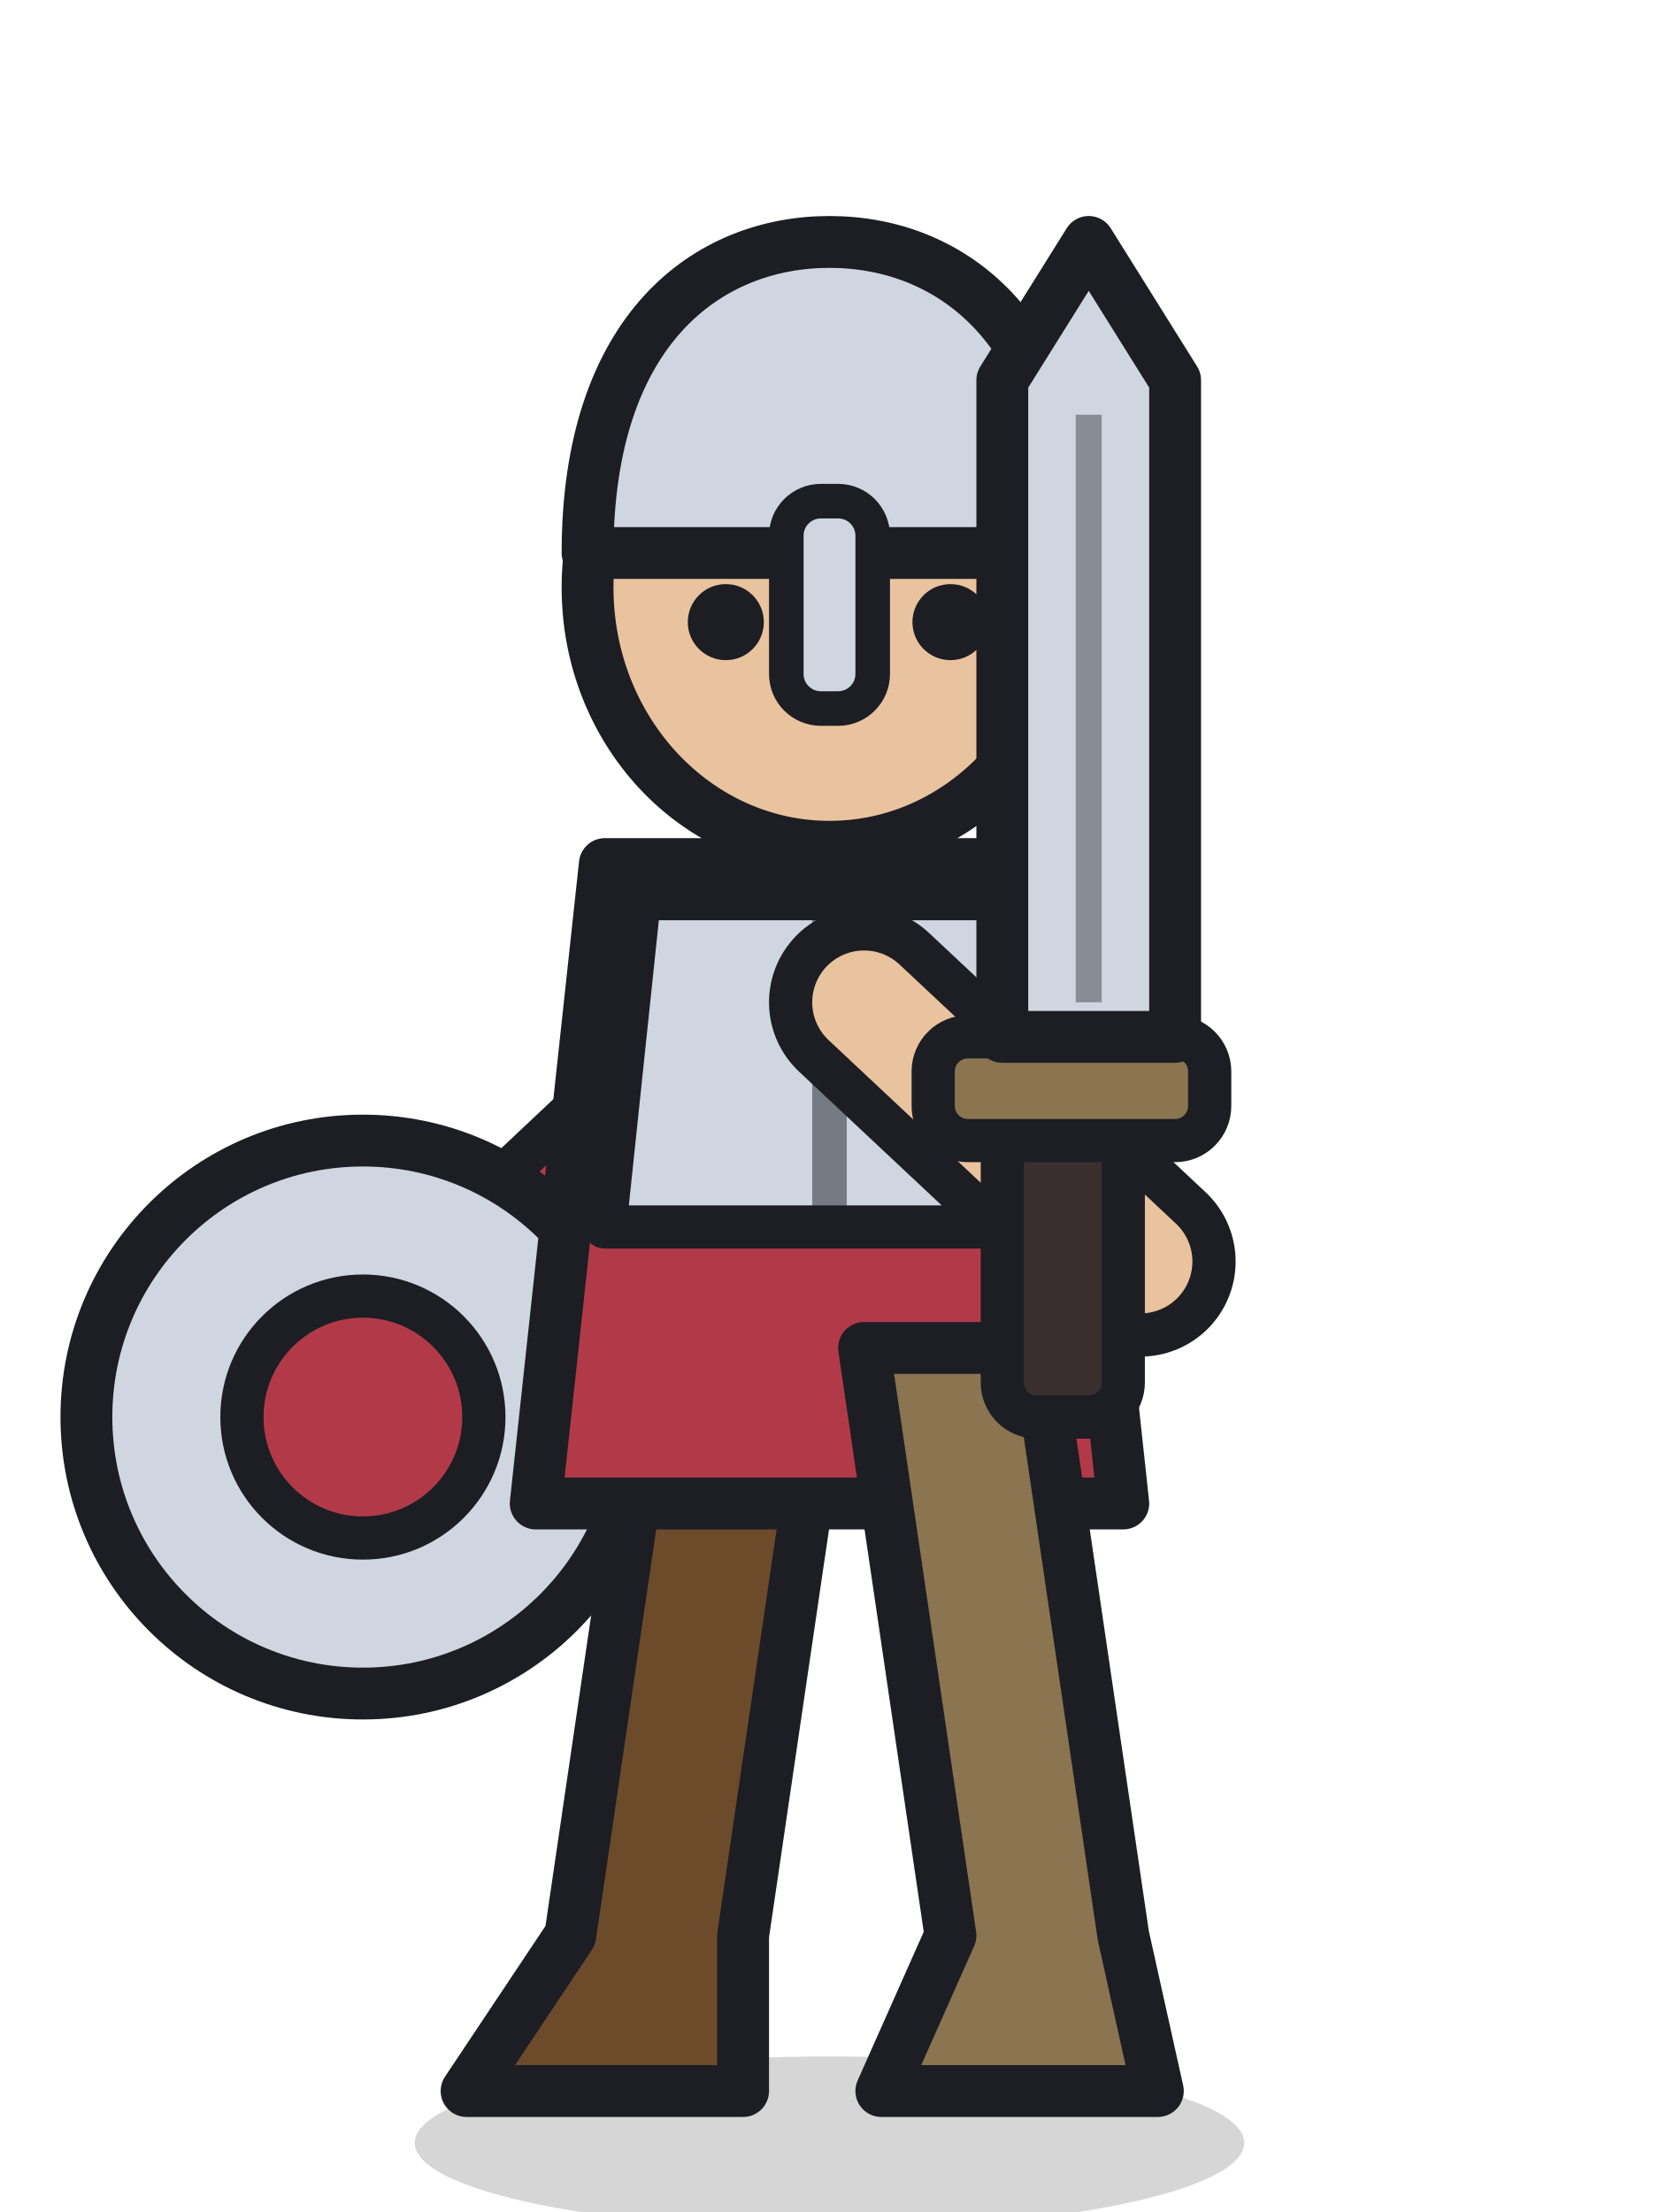
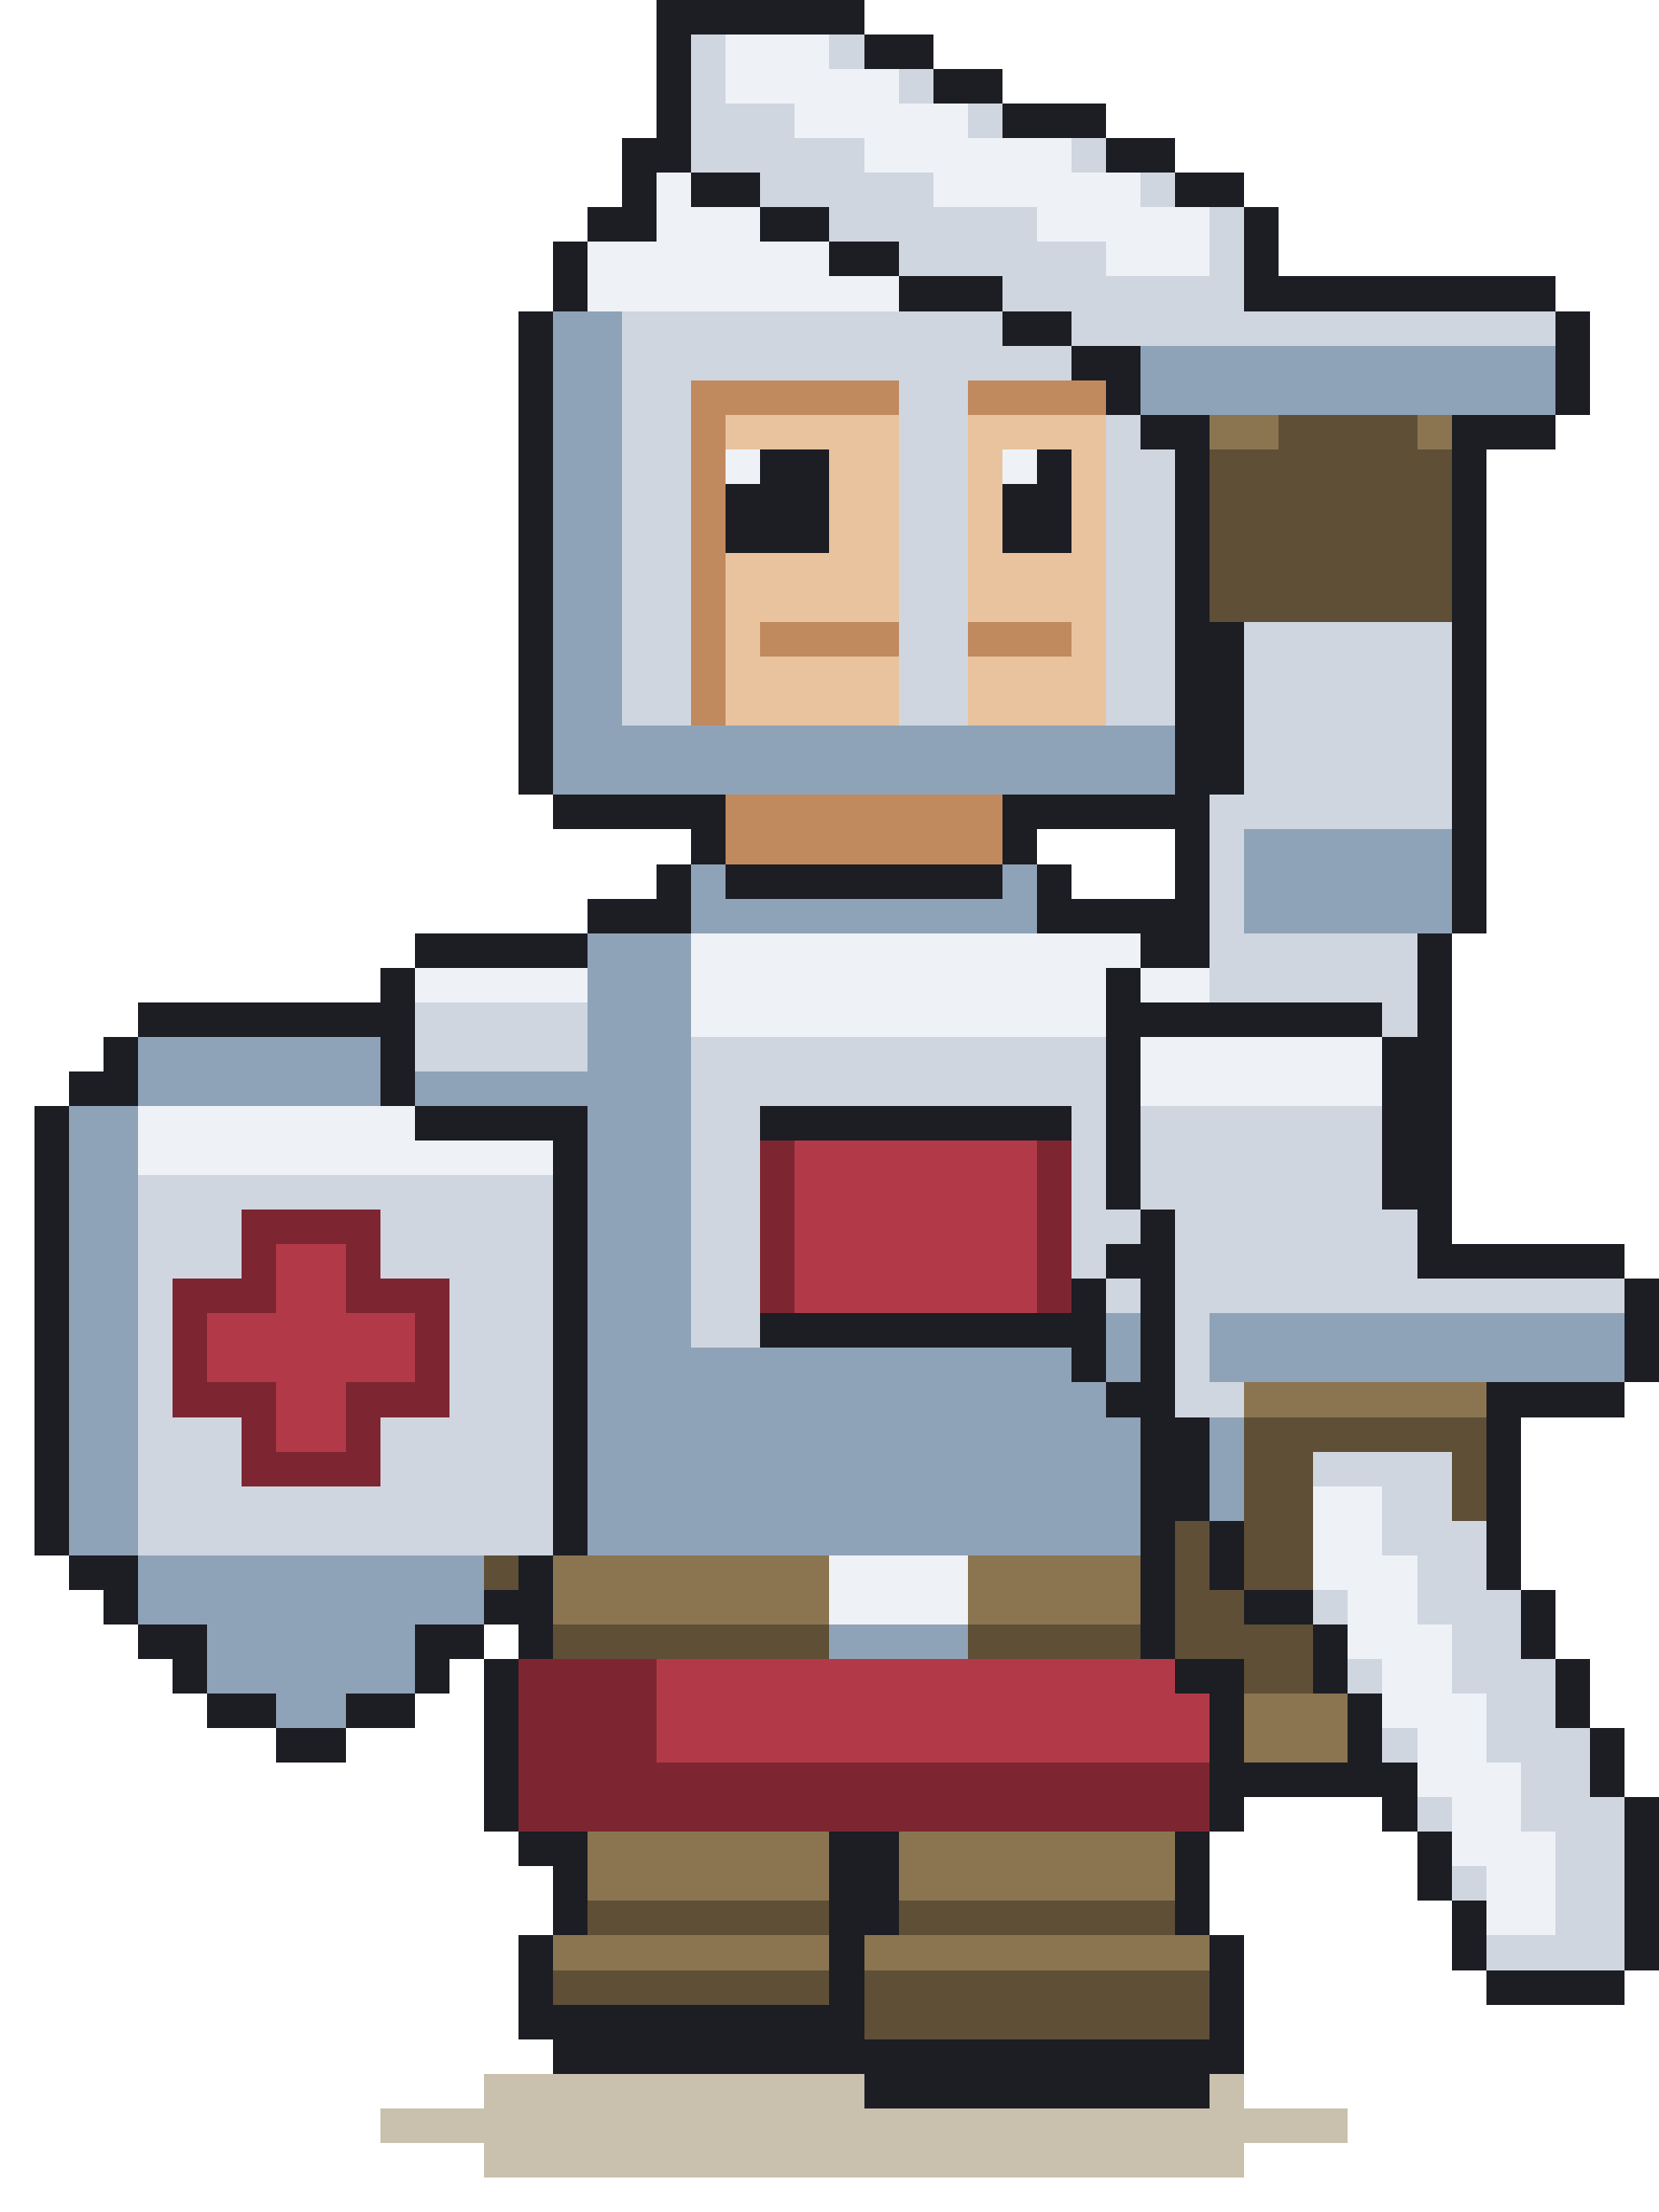
- <svg xmlns="http://www.w3.org/2000/svg" viewBox="0 0 96 128" width="96" height="128">
-   <ellipse class="p-shadow" cx="48" cy="124" rx="24" ry="5" fill="#1d1d24" opacity="0.18" />
-   <g class="p-leg-back">
-     <path d="M38 78 L33 112 L27 121 L43 121 L43 112 L48 78 Z" fill="#6b4b2a" stroke="#1d1d24" stroke-width="3" stroke-linejoin="round" />
+ <svg xmlns="http://www.w3.org/2000/svg" viewBox="0 0 48 64" width="48" height="64" shape-rendering="crispEdges">
+   <g class="p-shadow">
+     <rect x="14" y="60" width="22" height="1" fill="#c9c0ad" />
+     <rect x="11" y="61" width="28" height="1" fill="#c9c0ad" />
+     <rect x="14" y="62" width="22" height="1" fill="#c9c0ad" />
  </g>
  <g class="p-arm-back">
-     <path d="M46 58 L29 74" stroke="#1d1d24" stroke-width="11" stroke-linecap="round" />
-     <path d="M46 58 L29 74" stroke="#b23a48" stroke-width="6" stroke-linecap="round" />
-     <g class="p-offhand">
-       <circle cx="21" cy="82" r="16" fill="#cfd6e0" stroke="#1d1d24" stroke-width="3" />
-       <circle cx="21" cy="82" r="7" fill="#b23a48" stroke="#1d1d24" stroke-width="2.5" />
+     <rect x="4" y="29" width="10" height="1" fill="#1d1d24" />
+     <rect x="3" y="30" width="1" height="1" fill="#1d1d24" />
+     <rect x="4" y="30" width="10" height="2" fill="#8fa3b8" />
+     <rect x="14" y="30" width="1" height="1" fill="#1d1d24" />
+     <rect x="2" y="31" width="2" height="1" fill="#1d1d24" />
+     <rect x="14" y="31" width="5" height="1" fill="#1d1d24" />
+     <rect x="1" y="32" width="1" height="13" fill="#1d1d24" />
+     <rect x="2" y="32" width="2" height="13" fill="#8fa3b8" />
+     <rect x="4" y="32" width="15" height="2" fill="#eef2f7" />
+     <rect x="19" y="32" width="1" height="13" fill="#1d1d24" />
+     <rect x="4" y="34" width="15" height="1" fill="#cfd6e0" />
+     <rect x="4" y="35" width="3" height="2" fill="#cfd6e0" />
+     <rect x="7" y="35" width="4" height="1" fill="#7d2632" />
+     <rect x="11" y="35" width="8" height="2" fill="#cfd6e0" />
+     <rect x="7" y="36" width="1" height="1" fill="#7d2632" />
+     <rect x="8" y="36" width="2" height="2" fill="#b23a48" />
+     <rect x="10" y="36" width="1" height="1" fill="#7d2632" />
+     <rect x="4" y="37" width="1" height="4" fill="#cfd6e0" />
+     <rect x="5" y="37" width="3" height="1" fill="#7d2632" />
+     <rect x="10" y="37" width="3" height="1" fill="#7d2632" />
+     <rect x="13" y="37" width="6" height="4" fill="#cfd6e0" />
+     <rect x="5" y="38" width="1" height="2" fill="#7d2632" />
+     <rect x="6" y="38" width="6" height="2" fill="#b23a48" />
+     <rect x="12" y="38" width="1" height="2" fill="#7d2632" />
+     <rect x="5" y="40" width="3" height="1" fill="#7d2632" />
+     <rect x="8" y="40" width="2" height="2" fill="#b23a48" />
+     <rect x="10" y="40" width="3" height="1" fill="#7d2632" />
+     <rect x="4" y="41" width="3" height="2" fill="#cfd6e0" />
+     <rect x="7" y="41" width="1" height="1" fill="#7d2632" />
+     <rect x="10" y="41" width="1" height="1" fill="#7d2632" />
+     <rect x="11" y="41" width="8" height="2" fill="#cfd6e0" />
+     <rect x="7" y="42" width="4" height="1" fill="#7d2632" />
+     <rect x="4" y="43" width="15" height="2" fill="#cfd6e0" />
+     <rect x="2" y="45" width="2" height="1" fill="#1d1d24" />
+     <rect x="4" y="45" width="10" height="2" fill="#8fa3b8" />
+     <rect x="14" y="45" width="4" height="1" fill="#5e4f36" />
+     <rect x="18" y="45" width="1" height="1" fill="#1d1d24" />
+     <rect x="3" y="46" width="1" height="1" fill="#1d1d24" />
+     <rect x="14" y="46" width="4" height="1" fill="#1d1d24" />
+     <rect x="4" y="47" width="2" height="1" fill="#1d1d24" />
+     <rect x="6" y="47" width="6" height="2" fill="#8fa3b8" />
+     <rect x="12" y="47" width="2" height="1" fill="#1d1d24" />
+     <rect x="5" y="48" width="1" height="1" fill="#1d1d24" />
+     <rect x="12" y="48" width="1" height="1" fill="#1d1d24" />
+     <rect x="6" y="49" width="2" height="1" fill="#1d1d24" />
+     <rect x="8" y="49" width="2" height="1" fill="#8fa3b8" />
+     <rect x="10" y="49" width="2" height="1" fill="#1d1d24" />
+     <rect x="8" y="50" width="2" height="1" fill="#1d1d24" />
+   </g>
+   <g class="p-torso">
+     <rect x="20" y="24" width="10" height="1" fill="#1d1d24" />
+     <rect x="19" y="25" width="1" height="1" fill="#1d1d24" />
+     <rect x="20" y="25" width="10" height="2" fill="#8fa3b8" />
+     <rect x="30" y="25" width="1" height="1" fill="#1d1d24" />
+     <rect x="17" y="26" width="3" height="1" fill="#1d1d24" />
+     <rect x="30" y="26" width="9" height="1" fill="#1d1d24" />
+     <rect x="12" y="27" width="5" height="1" fill="#1d1d24" />
+     <rect x="17" y="27" width="3" height="4" fill="#8fa3b8" />
+     <rect x="20" y="27" width="19" height="2" fill="#eef2f7" />
+     <rect x="39" y="27" width="1" height="7" fill="#1d1d24" />
+     <rect x="11" y="28" width="1" height="4" fill="#1d1d24" />
+     <rect x="12" y="28" width="5" height="1" fill="#eef2f7" />
+     <rect x="12" y="29" width="5" height="2" fill="#cfd6e0" />
+     <rect x="20" y="29" width="13" height="1" fill="#eef2f7" />
+     <rect x="33" y="29" width="6" height="1" fill="#cfd6e0" />
+     <rect x="20" y="30" width="19" height="2" fill="#cfd6e0" />
+     <rect x="12" y="31" width="8" height="1" fill="#8fa3b8" />
+     <rect x="12" y="32" width="5" height="1" fill="#1d1d24" />
+     <rect x="17" y="32" width="3" height="7" fill="#8fa3b8" />
+     <rect x="20" y="32" width="2" height="7" fill="#cfd6e0" />
+     <rect x="22" y="32" width="9" height="1" fill="#1d1d24" />
+     <rect x="31" y="32" width="2" height="7" fill="#cfd6e0" />
+     <rect x="33" y="32" width="6" height="2" fill="#8fa3b8" />
+     <rect x="16" y="33" width="1" height="12" fill="#1d1d24" />
+     <rect x="22" y="33" width="1" height="5" fill="#7d2632" />
+     <rect x="23" y="33" width="7" height="5" fill="#b23a48" />
+     <rect x="30" y="33" width="1" height="5" fill="#7d2632" />
+     <rect x="33" y="34" width="6" height="1" fill="#1d1d24" />
+     <rect x="33" y="35" width="1" height="10" fill="#1d1d24" />
+     <rect x="22" y="38" width="9" height="1" fill="#1d1d24" />
+     <rect x="17" y="39" width="16" height="6" fill="#8fa3b8" />
+     <rect x="15" y="45" width="1" height="3" fill="#1d1d24" />
+     <rect x="16" y="45" width="8" height="2" fill="#8a7550" />
+     <rect x="24" y="45" width="4" height="2" fill="#eef2f7" />
+     <rect x="28" y="45" width="6" height="2" fill="#8a7550" />
+     <rect x="34" y="45" width="1" height="3" fill="#1d1d24" />
+     <rect x="16" y="47" width="8" height="1" fill="#5e4f36" />
+     <rect x="24" y="47" width="4" height="1" fill="#8fa3b8" />
+     <rect x="28" y="47" width="6" height="1" fill="#5e4f36" />
+     <rect x="14" y="48" width="1" height="5" fill="#1d1d24" />
+     <rect x="15" y="48" width="4" height="3" fill="#7d2632" />
+     <rect x="19" y="48" width="16" height="3" fill="#b23a48" />
+     <rect x="35" y="48" width="1" height="5" fill="#1d1d24" />
+     <rect x="15" y="51" width="20" height="2" fill="#7d2632" />
+     <rect x="15" y="53" width="2" height="1" fill="#1d1d24" />
+     <rect x="17" y="53" width="7" height="2" fill="#8a7550" />
+     <rect x="24" y="53" width="2" height="3" fill="#1d1d24" />
+     <rect x="26" y="53" width="8" height="2" fill="#8a7550" />
+     <rect x="34" y="53" width="1" height="3" fill="#1d1d24" />
+     <rect x="16" y="54" width="1" height="2" fill="#1d1d24" />
+     <rect x="17" y="55" width="7" height="1" fill="#5e4f36" />
+     <rect x="26" y="55" width="8" height="1" fill="#5e4f36" />
+     <rect x="15" y="56" width="1" height="2" fill="#1d1d24" />
+     <rect x="16" y="56" width="8" height="1" fill="#8a7550" />
+     <rect x="24" y="56" width="1" height="2" fill="#1d1d24" />
+     <rect x="25" y="56" width="10" height="1" fill="#8a7550" />
+     <rect x="35" y="56" width="1" height="3" fill="#1d1d24" />
+     <rect x="16" y="57" width="8" height="1" fill="#5e4f36" />
+     <rect x="25" y="57" width="10" height="2" fill="#5e4f36" />
+     <rect x="15" y="58" width="10" height="1" fill="#1d1d24" />
+     <rect x="16" y="59" width="20" height="1" fill="#1d1d24" />
+     <rect x="25" y="60" width="10" height="1" fill="#1d1d24" />
+     <g class="p-head">
+       <rect x="19" y="0" width="1" height="4" fill="#1d1d24" />
+       <rect x="20" y="0" width="4" height="1" fill="#7d2632" />
+       <rect x="24" y="0" width="1" height="4" fill="#1d1d24" />
+       <rect x="20" y="1" width="4" height="3" fill="#b23a48" />
+       <rect x="18" y="4" width="1" height="2" fill="#1d1d24" />
+       <rect x="19" y="4" width="6" height="1" fill="#7d2632" />
+       <rect x="25" y="4" width="6" height="1" fill="#1d1d24" />
+       <rect x="19" y="5" width="12" height="2" fill="#eef2f7" />
+       <rect x="31" y="5" width="1" height="1" fill="#1d1d24" />
+       <rect x="17" y="6" width="2" height="1" fill="#1d1d24" />
+       <rect x="31" y="6" width="2" height="1" fill="#1d1d24" />
+       <rect x="16" y="7" width="1" height="2" fill="#1d1d24" />
+       <rect x="17" y="7" width="16" height="2" fill="#eef2f7" />
+       <rect x="33" y="7" width="1" height="2" fill="#1d1d24" />
+       <rect x="15" y="9" width="1" height="14" fill="#1d1d24" />
+       <rect x="16" y="9" width="2" height="12" fill="#8fa3b8" />
+       <rect x="18" y="9" width="16" height="2" fill="#cfd6e0" />
+       <rect x="34" y="9" width="1" height="14" fill="#1d1d24" />
+       <rect x="18" y="11" width="2" height="10" fill="#cfd6e0" />
+       <rect x="20" y="11" width="6" height="1" fill="#c08a5e" />
+       <rect x="26" y="11" width="2" height="10" fill="#cfd6e0" />
+       <rect x="28" y="11" width="4" height="1" fill="#c08a5e" />
+       <rect x="32" y="11" width="2" height="10" fill="#cfd6e0" />
+       <rect x="20" y="12" width="1" height="9" fill="#c08a5e" />
+       <rect x="21" y="12" width="5" height="1" fill="#e8c39e" />
+       <rect x="28" y="12" width="4" height="1" fill="#e8c39e" />
+       <rect x="21" y="13" width="1" height="1" fill="#eef2f7" />
+       <rect x="22" y="13" width="2" height="1" fill="#1d1d24" />
+       <rect x="24" y="13" width="2" height="3" fill="#e8c39e" />
+       <rect x="28" y="13" width="1" height="3" fill="#e8c39e" />
+       <rect x="29" y="13" width="1" height="1" fill="#eef2f7" />
+       <rect x="30" y="13" width="1" height="1" fill="#1d1d24" />
+       <rect x="31" y="13" width="1" height="3" fill="#e8c39e" />
+       <rect x="21" y="14" width="3" height="2" fill="#1d1d24" />
+       <rect x="29" y="14" width="2" height="2" fill="#1d1d24" />
+       <rect x="21" y="16" width="5" height="2" fill="#e8c39e" />
+       <rect x="28" y="16" width="4" height="2" fill="#e8c39e" />
+       <rect x="21" y="18" width="1" height="1" fill="#e8c39e" />
+       <rect x="22" y="18" width="4" height="1" fill="#c08a5e" />
+       <rect x="28" y="18" width="3" height="1" fill="#c08a5e" />
+       <rect x="31" y="18" width="1" height="1" fill="#e8c39e" />
+       <rect x="21" y="19" width="5" height="2" fill="#e8c39e" />
+       <rect x="28" y="19" width="4" height="2" fill="#e8c39e" />
+       <rect x="16" y="21" width="18" height="2" fill="#8fa3b8" />
+       <rect x="16" y="23" width="5" height="1" fill="#1d1d24" />
+       <rect x="21" y="23" width="8" height="2" fill="#c08a5e" />
+       <rect x="29" y="23" width="5" height="1" fill="#1d1d24" />
+       <rect x="20" y="24" width="1" height="1" fill="#1d1d24" />
+       <rect x="29" y="24" width="1" height="1" fill="#1d1d24" />
+       <rect x="21" y="25" width="8" height="1" fill="#1d1d24" />
    </g>
  </g>
-   <g class="p-torso">
-     <path d="M35 50 L61 50 L65 87 L31 87 Z" fill="#b23a48" stroke="#1d1d24" stroke-width="3" stroke-linejoin="round" />
-     <path d="M37 52 L59 52 L61 71 L35 71 Z" fill="#cfd6e0" stroke="#1d1d24" stroke-width="2.5" stroke-linejoin="round" />
-     <path d="M48 52 L48 71" stroke="#1d1d24" stroke-width="2" opacity="0.5" />
-     <g class="p-head">
-       <ellipse cx="48" cy="34" rx="14" ry="15" fill="#e8c39e" stroke="#1d1d24" stroke-width="3" />
-       <path d="M34 32 C34 19 41 14 48 14 C55 14 62 19 62 32 Z" fill="#cfd6e0" stroke="#1d1d24" stroke-width="3" stroke-linejoin="round" />
-       <rect x="45.5" y="29" width="5" height="12" rx="2" fill="#cfd6e0" stroke="#1d1d24" stroke-width="2" />
-       <circle cx="42" cy="36" r="2.2" fill="#1d1d24" />
-       <circle cx="55" cy="36" r="2.2" fill="#1d1d24" />
+   <g class="p-arm-front">
+     <g class="f f0">
+       <rect x="38" y="10" width="1" height="1" fill="#1d1d24" />
+       <rect x="37" y="11" width="1" height="4" fill="#1d1d24" />
+       <rect x="38" y="11" width="1" height="1" fill="#cfd6e0" />
+       <rect x="39" y="11" width="1" height="1" fill="#1d1d24" />
+       <rect x="38" y="12" width="2" height="25" fill="#cfd6e0" />
+       <rect x="40" y="12" width="1" height="3" fill="#1d1d24" />
+       <rect x="36" y="15" width="1" height="13" fill="#1d1d24" />
+       <rect x="37" y="15" width="1" height="14" fill="#eef2f7" />
+       <rect x="40" y="15" width="1" height="22" fill="#8fa3b8" />
+       <rect x="41" y="15" width="1" height="21" fill="#1d1d24" />
+       <rect x="33" y="28" width="4" height="1" fill="#1d1d24" />
+       <rect x="32" y="29" width="1" height="5" fill="#1d1d24" />
+       <rect x="33" y="29" width="5" height="2" fill="#eef2f7" />
+       <rect x="33" y="31" width="4" height="3" fill="#cfd6e0" />
+       <rect x="37" y="31" width="1" height="6" fill="#eef2f7" />
+       <rect x="33" y="34" width="1" height="2" fill="#1d1d24" />
+       <rect x="34" y="34" width="3" height="3" fill="#cfd6e0" />
+       <rect x="32" y="36" width="2" height="1" fill="#1d1d24" />
+       <rect x="41" y="36" width="3" height="1" fill="#1d1d24" />
+       <rect x="31" y="37" width="1" height="3" fill="#1d1d24" />
+       <rect x="32" y="37" width="12" height="1" fill="#cfd6e0" />
+       <rect x="44" y="37" width="1" height="3" fill="#1d1d24" />
+       <rect x="32" y="38" width="12" height="2" fill="#8fa3b8" />
+       <rect x="32" y="40" width="2" height="1" fill="#1d1d24" />
+       <rect x="34" y="40" width="7" height="1" fill="#8fa3b8" />
+       <rect x="41" y="40" width="3" height="1" fill="#1d1d24" />
+       <rect x="33" y="41" width="1" height="7" fill="#1d1d24" />
+       <rect x="34" y="41" width="2" height="1" fill="#8fa3b8" />
+       <rect x="36" y="41" width="4" height="2" fill="#5e4f36" />
+       <rect x="40" y="41" width="1" height="1" fill="#8fa3b8" />
+       <rect x="41" y="41" width="1" height="7" fill="#1d1d24" />
+       <rect x="34" y="42" width="2" height="1" fill="#8a7550" />
+       <rect x="40" y="42" width="1" height="1" fill="#8a7550" />
+       <rect x="34" y="43" width="7" height="5" fill="#5e4f36" />
+       <rect x="34" y="48" width="2" height="1" fill="#1d1d24" />
+       <rect x="36" y="48" width="4" height="1" fill="#5e4f36" />
+       <rect x="40" y="48" width="1" height="3" fill="#1d1d24" />
+       <rect x="35" y="49" width="1" height="2" fill="#1d1d24" />
+       <rect x="36" y="49" width="4" height="2" fill="#8a7550" />
+       <rect x="36" y="51" width="4" height="1" fill="#1d1d24" />
    </g>
-   </g>
-   <g class="p-leg-front">
-     <path d="M50 78 L55 112 L51 121 L67 121 L65 112 L60 78 Z" fill="#8a7550" stroke="#1d1d24" stroke-width="3" stroke-linejoin="round" />
-   </g>
-   <g class="p-arm-front">
-     <path d="M50 58 L66 73" stroke="#1d1d24" stroke-width="11" stroke-linecap="round" />
-     <path d="M50 58 L66 73" stroke="#e8c39e" stroke-width="6" stroke-linecap="round" />
-     <g class="p-weapon">
-       <rect x="58" y="64" width="7" height="18" rx="2" fill="#3a2f2f" stroke="#1d1d24" stroke-width="2.5" />
-       <rect x="54" y="60" width="16" height="6" rx="2" fill="#8a7550" stroke="#1d1d24" stroke-width="2.5" />
-       <polygon points="58,60 68,60 68,22 63,14 58,22" fill="#cfd6e0" stroke="#1d1d24" stroke-width="3" stroke-linejoin="round" />
-       <path d="M63 24 L63 58" stroke="#1d1d24" stroke-width="1.5" opacity="0.4" />
+     <g class="f f1">
+       <rect x="20" y="0" width="5" height="1" fill="#1d1d24" />
+       <rect x="19" y="1" width="1" height="4" fill="#1d1d24" />
+       <rect x="20" y="1" width="1" height="2" fill="#cfd6e0" />
+       <rect x="21" y="1" width="3" height="1" fill="#eef2f7" />
+       <rect x="24" y="1" width="1" height="1" fill="#cfd6e0" />
+       <rect x="25" y="1" width="2" height="1" fill="#1d1d24" />
+       <rect x="21" y="2" width="5" height="1" fill="#eef2f7" />
+       <rect x="26" y="2" width="1" height="1" fill="#cfd6e0" />
+       <rect x="27" y="2" width="2" height="1" fill="#1d1d24" />
+       <rect x="20" y="3" width="3" height="1" fill="#cfd6e0" />
+       <rect x="23" y="3" width="5" height="1" fill="#eef2f7" />
+       <rect x="28" y="3" width="1" height="1" fill="#cfd6e0" />
+       <rect x="29" y="3" width="3" height="1" fill="#1d1d24" />
+       <rect x="20" y="4" width="5" height="1" fill="#cfd6e0" />
+       <rect x="25" y="4" width="6" height="1" fill="#eef2f7" />
+       <rect x="31" y="4" width="1" height="1" fill="#cfd6e0" />
+       <rect x="32" y="4" width="2" height="1" fill="#1d1d24" />
+       <rect x="20" y="5" width="2" height="1" fill="#1d1d24" />
+       <rect x="22" y="5" width="5" height="1" fill="#cfd6e0" />
+       <rect x="27" y="5" width="6" height="1" fill="#eef2f7" />
+       <rect x="33" y="5" width="1" height="1" fill="#cfd6e0" />
+       <rect x="34" y="5" width="2" height="1" fill="#1d1d24" />
+       <rect x="22" y="6" width="2" height="1" fill="#1d1d24" />
+       <rect x="24" y="6" width="6" height="1" fill="#cfd6e0" />
+       <rect x="30" y="6" width="5" height="1" fill="#eef2f7" />
+       <rect x="35" y="6" width="1" height="2" fill="#cfd6e0" />
+       <rect x="36" y="6" width="1" height="2" fill="#1d1d24" />
+       <rect x="24" y="7" width="2" height="1" fill="#1d1d24" />
+       <rect x="26" y="7" width="6" height="1" fill="#cfd6e0" />
+       <rect x="32" y="7" width="3" height="1" fill="#eef2f7" />
+       <rect x="26" y="8" width="3" height="1" fill="#1d1d24" />
+       <rect x="29" y="8" width="7" height="1" fill="#cfd6e0" />
+       <rect x="36" y="8" width="9" height="1" fill="#1d1d24" />
+       <rect x="29" y="9" width="2" height="1" fill="#1d1d24" />
+       <rect x="31" y="9" width="14" height="1" fill="#cfd6e0" />
+       <rect x="45" y="9" width="1" height="3" fill="#1d1d24" />
+       <rect x="31" y="10" width="2" height="1" fill="#1d1d24" />
+       <rect x="33" y="10" width="12" height="2" fill="#8fa3b8" />
+       <rect x="32" y="11" width="1" height="1" fill="#1d1d24" />
+       <rect x="33" y="12" width="2" height="1" fill="#1d1d24" />
+       <rect x="35" y="12" width="2" height="1" fill="#8a7550" />
+       <rect x="37" y="12" width="4" height="1" fill="#5e4f36" />
+       <rect x="41" y="12" width="1" height="1" fill="#8a7550" />
+       <rect x="42" y="12" width="3" height="1" fill="#1d1d24" />
+       <rect x="34" y="13" width="1" height="5" fill="#1d1d24" />
+       <rect x="35" y="13" width="7" height="5" fill="#5e4f36" />
+       <rect x="42" y="13" width="1" height="14" fill="#1d1d24" />
+       <rect x="35" y="18" width="1" height="5" fill="#1d1d24" />
+       <rect x="36" y="18" width="6" height="5" fill="#cfd6e0" />
+       <rect x="34" y="23" width="1" height="4" fill="#1d1d24" />
+       <rect x="35" y="23" width="7" height="1" fill="#cfd6e0" />
+       <rect x="35" y="24" width="1" height="3" fill="#cfd6e0" />
+       <rect x="36" y="24" width="6" height="3" fill="#8fa3b8" />
+       <rect x="33" y="27" width="2" height="1" fill="#1d1d24" />
+       <rect x="35" y="27" width="6" height="3" fill="#cfd6e0" />
+       <rect x="41" y="27" width="1" height="6" fill="#1d1d24" />
+       <rect x="32" y="28" width="1" height="5" fill="#1d1d24" />
+       <rect x="33" y="28" width="2" height="2" fill="#eef2f7" />
+       <rect x="33" y="30" width="8" height="3" fill="#cfd6e0" />
+       <rect x="33" y="33" width="8" height="1" fill="#1d1d24" />
+     </g>
+     <g class="f f2">
+       <rect x="33" y="29" width="7" height="1" fill="#1d1d24" />
+       <rect x="32" y="30" width="1" height="5" fill="#1d1d24" />
+       <rect x="33" y="30" width="7" height="2" fill="#eef2f7" />
+       <rect x="40" y="30" width="1" height="5" fill="#1d1d24" />
+       <rect x="33" y="32" width="7" height="3" fill="#cfd6e0" />
+       <rect x="33" y="35" width="1" height="6" fill="#1d1d24" />
+       <rect x="34" y="35" width="7" height="2" fill="#cfd6e0" />
+       <rect x="41" y="35" width="1" height="1" fill="#1d1d24" />
+       <rect x="41" y="36" width="6" height="1" fill="#1d1d24" />
+       <rect x="34" y="37" width="13" height="1" fill="#cfd6e0" />
+       <rect x="47" y="37" width="1" height="3" fill="#1d1d24" />
+       <rect x="34" y="38" width="1" height="2" fill="#cfd6e0" />
+       <rect x="35" y="38" width="12" height="2" fill="#8fa3b8" />
+       <rect x="34" y="40" width="2" height="1" fill="#cfd6e0" />
+       <rect x="36" y="40" width="7" height="1" fill="#8a7550" />
+       <rect x="43" y="40" width="4" height="1" fill="#1d1d24" />
+       <rect x="34" y="41" width="1" height="3" fill="#1d1d24" />
+       <rect x="35" y="41" width="1" height="3" fill="#8fa3b8" />
+       <rect x="36" y="41" width="7" height="1" fill="#5e4f36" />
+       <rect x="43" y="41" width="1" height="5" fill="#1d1d24" />
+       <rect x="36" y="42" width="2" height="4" fill="#5e4f36" />
+       <rect x="38" y="42" width="4" height="1" fill="#cfd6e0" />
+       <rect x="42" y="42" width="1" height="2" fill="#5e4f36" />
+       <rect x="38" y="43" width="2" height="2" fill="#eef2f7" />
+       <rect x="40" y="43" width="2" height="1" fill="#cfd6e0" />
+       <rect x="35" y="44" width="1" height="2" fill="#1d1d24" />
+       <rect x="40" y="44" width="3" height="1" fill="#cfd6e0" />
+       <rect x="38" y="45" width="3" height="1" fill="#eef2f7" />
+       <rect x="41" y="45" width="2" height="1" fill="#cfd6e0" />
+       <rect x="36" y="46" width="2" height="1" fill="#1d1d24" />
+       <rect x="38" y="46" width="1" height="1" fill="#cfd6e0" />
+       <rect x="39" y="46" width="2" height="1" fill="#eef2f7" />
+       <rect x="41" y="46" width="3" height="1" fill="#cfd6e0" />
+       <rect x="44" y="46" width="1" height="2" fill="#1d1d24" />
+       <rect x="38" y="47" width="1" height="2" fill="#1d1d24" />
+       <rect x="39" y="47" width="3" height="1" fill="#eef2f7" />
+       <rect x="42" y="47" width="2" height="1" fill="#cfd6e0" />
+       <rect x="39" y="48" width="1" height="1" fill="#cfd6e0" />
+       <rect x="40" y="48" width="2" height="1" fill="#eef2f7" />
+       <rect x="42" y="48" width="3" height="1" fill="#cfd6e0" />
+       <rect x="45" y="48" width="1" height="2" fill="#1d1d24" />
+       <rect x="39" y="49" width="1" height="2" fill="#1d1d24" />
+       <rect x="40" y="49" width="3" height="1" fill="#eef2f7" />
+       <rect x="43" y="49" width="2" height="1" fill="#cfd6e0" />
+       <rect x="40" y="50" width="1" height="1" fill="#cfd6e0" />
+       <rect x="41" y="50" width="2" height="1" fill="#eef2f7" />
+       <rect x="43" y="50" width="3" height="1" fill="#cfd6e0" />
+       <rect x="46" y="50" width="1" height="2" fill="#1d1d24" />
+       <rect x="40" y="51" width="1" height="2" fill="#1d1d24" />
+       <rect x="41" y="51" width="3" height="1" fill="#eef2f7" />
+       <rect x="44" y="51" width="2" height="1" fill="#cfd6e0" />
+       <rect x="41" y="52" width="1" height="1" fill="#cfd6e0" />
+       <rect x="42" y="52" width="2" height="1" fill="#eef2f7" />
+       <rect x="44" y="52" width="3" height="1" fill="#cfd6e0" />
+       <rect x="47" y="52" width="1" height="5" fill="#1d1d24" />
+       <rect x="41" y="53" width="1" height="2" fill="#1d1d24" />
+       <rect x="42" y="53" width="3" height="1" fill="#eef2f7" />
+       <rect x="45" y="53" width="2" height="3" fill="#cfd6e0" />
+       <rect x="42" y="54" width="1" height="1" fill="#cfd6e0" />
+       <rect x="43" y="54" width="2" height="2" fill="#eef2f7" />
+       <rect x="42" y="55" width="1" height="2" fill="#1d1d24" />
+       <rect x="43" y="56" width="4" height="1" fill="#cfd6e0" />
+       <rect x="43" y="57" width="4" height="1" fill="#1d1d24" />
    </g>
  </g>
</svg>
